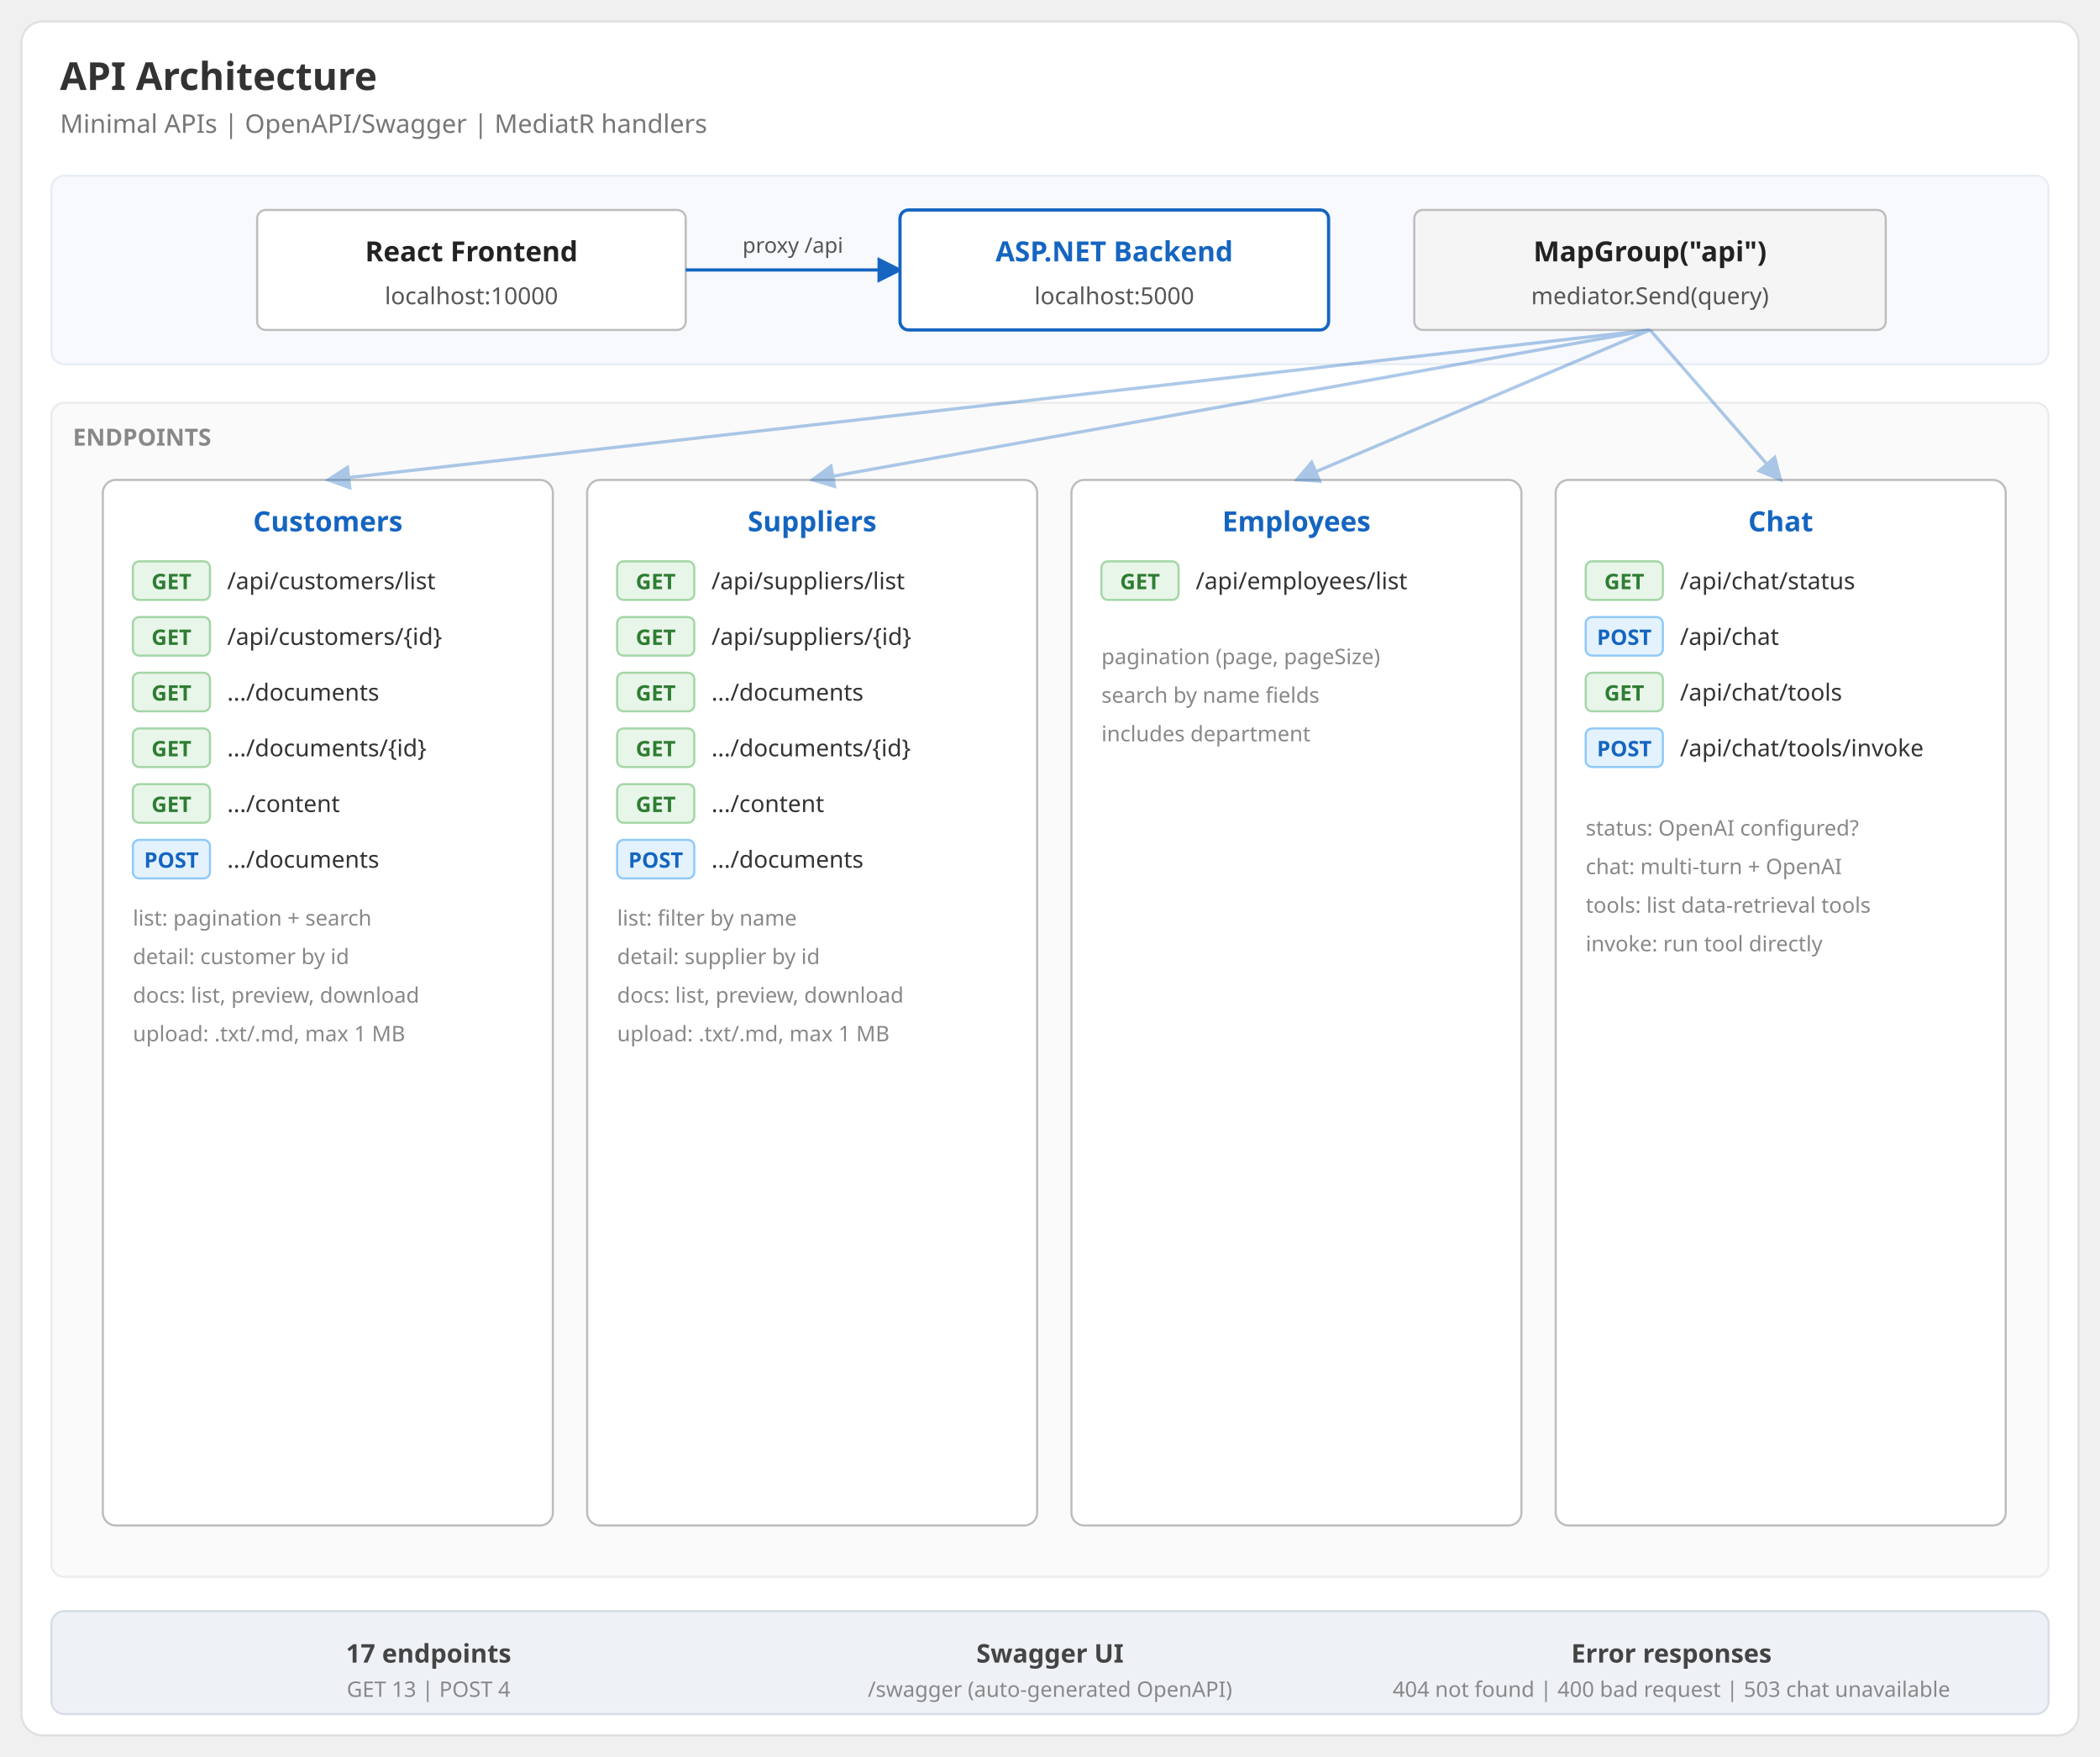
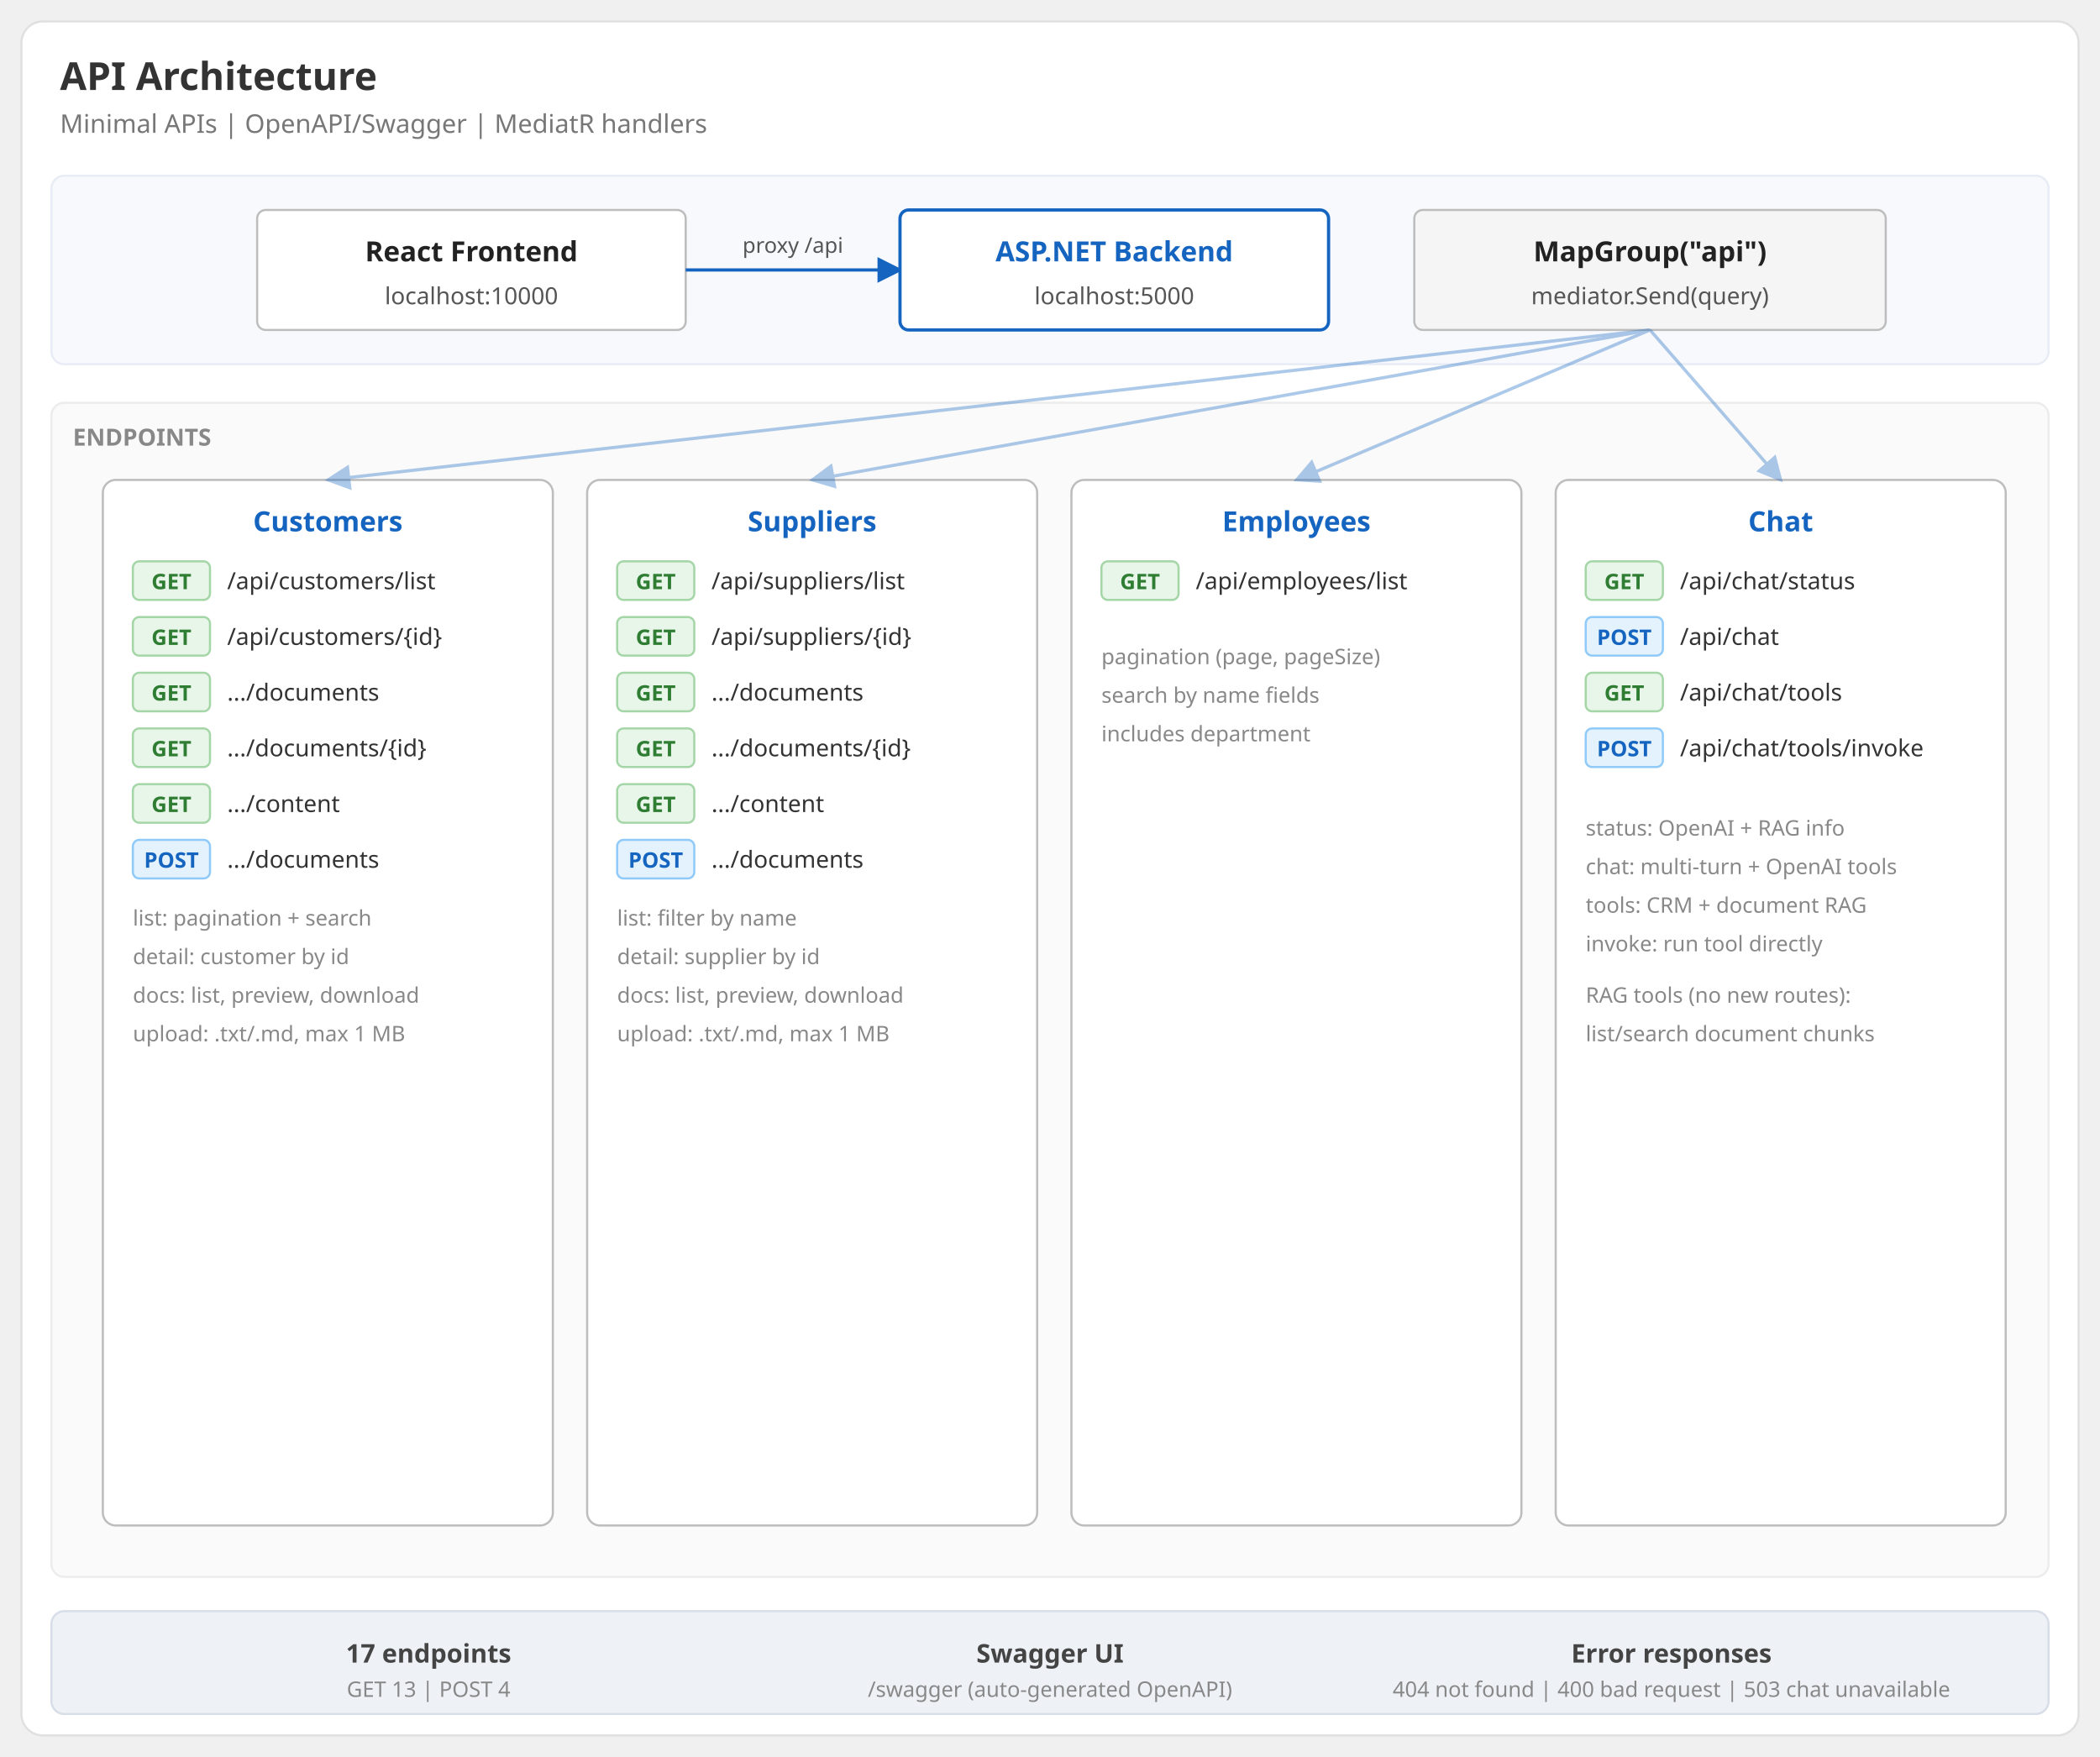
<svg xmlns="http://www.w3.org/2000/svg" viewBox="0 0 980 820" role="img" aria-labelledby="api-arch-title api-arch-desc">
  <defs>
    <marker id="api-arrow" markerWidth="8" markerHeight="8" refX="7" refY="4" orient="auto">
      <path d="M0,0 L8,4 L0,8 Z" fill="#1565c0" />
    </marker>
  </defs>
  <rect x="10" y="10" width="960" height="800" rx="10" fill="#ffffff" stroke="#e0e0e0" />
  <text x="28" y="42" font-family="Segoe UI, system-ui, sans-serif" font-size="18" font-weight="600" fill="#333333">API Architecture</text>
  <text x="28" y="62" font-family="Segoe UI, system-ui, sans-serif" font-size="12" fill="#777777">Minimal APIs | OpenAPI/Swagger | MediatR handlers</text>
  <rect x="24" y="82" width="932" height="88" rx="6" fill="#f7f9fc" stroke="#e8edf5" />
  <g font-family="Segoe UI, system-ui, sans-serif" text-anchor="middle">
    <rect x="120" y="98" width="200" height="56" rx="4" fill="#ffffff" stroke="#bdbdbd" />
    <text x="220" y="122" font-size="13" font-weight="600" fill="#222222">React Frontend</text>
    <text x="220" y="142" font-size="11" fill="#555555">localhost:10000</text>
    <line x1="320" y1="126" x2="420" y2="126" stroke="#1565c0" stroke-width="1.5" marker-end="url(#api-arrow)" />
    <text x="370" y="118" font-size="10" fill="#555555" text-anchor="middle">proxy /api</text>
    <rect x="420" y="98" width="200" height="56" rx="4" fill="#ffffff" stroke="#1565c0" stroke-width="1.5" />
    <text x="520" y="122" font-size="13" font-weight="600" fill="#1565c0">ASP.NET Backend</text>
    <text x="520" y="142" font-size="11" fill="#555555">localhost:5000</text>
    <rect x="660" y="98" width="220" height="56" rx="4" fill="#f5f5f5" stroke="#bdbdbd" />
    <text x="770" y="122" font-size="13" font-weight="600" fill="#222222">MapGroup("api")</text>
    <text x="770" y="142" font-size="11" fill="#555555">mediator.Send(query)</text>
  </g>
  <rect x="24" y="188" width="932" height="548" rx="6" fill="#fafafa" stroke="#ececec" />
  <text x="34" y="208" font-family="Segoe UI, system-ui, sans-serif" font-size="11" font-weight="600" fill="#888888">ENDPOINTS</text>
  <g font-family="Segoe UI, system-ui, sans-serif" font-size="11" fill="#222222">
    <rect x="48" y="224" width="210" height="488" rx="6" fill="#ffffff" stroke="#bdbdbd" />
    <text x="153" y="248" font-size="13" font-weight="600" text-anchor="middle" fill="#1565c0">Customers</text>
    <rect x="62" y="262" width="36" height="18" rx="3" fill="#e8f5e9" stroke="#a5d6a7" />
    <text x="80" y="275" font-size="10" font-weight="600" fill="#2e7d32" text-anchor="middle">GET</text>
    <text x="106" y="275" fill="#333333">/api/customers/list</text>
    <rect x="62" y="288" width="36" height="18" rx="3" fill="#e8f5e9" stroke="#a5d6a7" />
    <text x="80" y="301" font-size="10" font-weight="600" fill="#2e7d32" text-anchor="middle">GET</text>
    <text x="106" y="301" fill="#333333">/api/customers/{id}</text>
    <rect x="62" y="314" width="36" height="18" rx="3" fill="#e8f5e9" stroke="#a5d6a7" />
    <text x="80" y="327" font-size="10" font-weight="600" fill="#2e7d32" text-anchor="middle">GET</text>
    <text x="106" y="327" fill="#333333">.../documents</text>
    <rect x="62" y="340" width="36" height="18" rx="3" fill="#e8f5e9" stroke="#a5d6a7" />
    <text x="80" y="353" font-size="10" font-weight="600" fill="#2e7d32" text-anchor="middle">GET</text>
    <text x="106" y="353" fill="#333333">.../documents/{id}</text>
    <rect x="62" y="366" width="36" height="18" rx="3" fill="#e8f5e9" stroke="#a5d6a7" />
    <text x="80" y="379" font-size="10" font-weight="600" fill="#2e7d32" text-anchor="middle">GET</text>
    <text x="106" y="379" fill="#333333">.../content</text>
    <rect x="62" y="392" width="36" height="18" rx="3" fill="#e3f2fd" stroke="#90caf9" />
    <text x="80" y="405" font-size="10" font-weight="600" fill="#1565c0" text-anchor="middle">POST</text>
    <text x="106" y="405" fill="#333333">.../documents</text>
    <text x="62" y="432" font-size="10" fill="#888888">list: pagination + search</text>
    <text x="62" y="450" font-size="10" fill="#888888">detail: customer by id</text>
    <text x="62" y="468" font-size="10" fill="#888888">docs: list, preview, download</text>
    <text x="62" y="486" font-size="10" fill="#888888">upload: .txt/.md, max 1 MB</text>
  </g>
  <g font-family="Segoe UI, system-ui, sans-serif" font-size="11" fill="#222222">
    <rect x="274" y="224" width="210" height="488" rx="6" fill="#ffffff" stroke="#bdbdbd" />
    <text x="379" y="248" font-size="13" font-weight="600" text-anchor="middle" fill="#1565c0">Suppliers</text>
    <rect x="288" y="262" width="36" height="18" rx="3" fill="#e8f5e9" stroke="#a5d6a7" />
    <text x="306" y="275" font-size="10" font-weight="600" fill="#2e7d32" text-anchor="middle">GET</text>
    <text x="332" y="275" fill="#333333">/api/suppliers/list</text>
    <rect x="288" y="288" width="36" height="18" rx="3" fill="#e8f5e9" stroke="#a5d6a7" />
    <text x="306" y="301" font-size="10" font-weight="600" fill="#2e7d32" text-anchor="middle">GET</text>
    <text x="332" y="301" fill="#333333">/api/suppliers/{id}</text>
    <rect x="288" y="314" width="36" height="18" rx="3" fill="#e8f5e9" stroke="#a5d6a7" />
    <text x="306" y="327" font-size="10" font-weight="600" fill="#2e7d32" text-anchor="middle">GET</text>
    <text x="332" y="327" fill="#333333">.../documents</text>
    <rect x="288" y="340" width="36" height="18" rx="3" fill="#e8f5e9" stroke="#a5d6a7" />
    <text x="306" y="353" font-size="10" font-weight="600" fill="#2e7d32" text-anchor="middle">GET</text>
    <text x="332" y="353" fill="#333333">.../documents/{id}</text>
    <rect x="288" y="366" width="36" height="18" rx="3" fill="#e8f5e9" stroke="#a5d6a7" />
    <text x="306" y="379" font-size="10" font-weight="600" fill="#2e7d32" text-anchor="middle">GET</text>
    <text x="332" y="379" fill="#333333">.../content</text>
    <rect x="288" y="392" width="36" height="18" rx="3" fill="#e3f2fd" stroke="#90caf9" />
    <text x="306" y="405" font-size="10" font-weight="600" fill="#1565c0" text-anchor="middle">POST</text>
    <text x="332" y="405" fill="#333333">.../documents</text>
    <text x="288" y="432" font-size="10" fill="#888888">list: filter by name</text>
    <text x="288" y="450" font-size="10" fill="#888888">detail: supplier by id</text>
    <text x="288" y="468" font-size="10" fill="#888888">docs: list, preview, download</text>
    <text x="288" y="486" font-size="10" fill="#888888">upload: .txt/.md, max 1 MB</text>
  </g>
  <g font-family="Segoe UI, system-ui, sans-serif" font-size="11" fill="#222222">
    <rect x="500" y="224" width="210" height="488" rx="6" fill="#ffffff" stroke="#bdbdbd" />
    <text x="605" y="248" font-size="13" font-weight="600" text-anchor="middle" fill="#1565c0">Employees</text>
    <rect x="514" y="262" width="36" height="18" rx="3" fill="#e8f5e9" stroke="#a5d6a7" />
    <text x="532" y="275" font-size="10" font-weight="600" fill="#2e7d32" text-anchor="middle">GET</text>
    <text x="558" y="275" fill="#333333">/api/employees/list</text>
    <text x="514" y="310" font-size="10" fill="#888888">pagination (page, pageSize)</text>
    <text x="514" y="328" font-size="10" fill="#888888">search by name fields</text>
    <text x="514" y="346" font-size="10" fill="#888888">includes department</text>
  </g>
  <g font-family="Segoe UI, system-ui, sans-serif" font-size="11" fill="#222222">
    <rect x="726" y="224" width="210" height="488" rx="6" fill="#ffffff" stroke="#bdbdbd" />
    <text x="831" y="248" font-size="13" font-weight="600" text-anchor="middle" fill="#1565c0">Chat</text>
    <rect x="740" y="262" width="36" height="18" rx="3" fill="#e8f5e9" stroke="#a5d6a7" />
    <text x="758" y="275" font-size="10" font-weight="600" fill="#2e7d32" text-anchor="middle">GET</text>
    <text x="784" y="275" fill="#333333">/api/chat/status</text>
    <rect x="740" y="288" width="36" height="18" rx="3" fill="#e3f2fd" stroke="#90caf9" />
    <text x="758" y="301" font-size="10" font-weight="600" fill="#1565c0" text-anchor="middle">POST</text>
    <text x="784" y="301" fill="#333333">/api/chat</text>
    <rect x="740" y="314" width="36" height="18" rx="3" fill="#e8f5e9" stroke="#a5d6a7" />
    <text x="758" y="327" font-size="10" font-weight="600" fill="#2e7d32" text-anchor="middle">GET</text>
    <text x="784" y="327" fill="#333333">/api/chat/tools</text>
    <rect x="740" y="340" width="36" height="18" rx="3" fill="#e3f2fd" stroke="#90caf9" />
    <text x="758" y="353" font-size="10" font-weight="600" fill="#1565c0" text-anchor="middle">POST</text>
    <text x="784" y="353" fill="#333333">/api/chat/tools/invoke</text>
-     <text x="740" y="390" font-size="10" fill="#888888">status: OpenAI configured?</text>
-     <text x="740" y="408" font-size="10" fill="#888888">chat: multi-turn + OpenAI</text>
-     <text x="740" y="426" font-size="10" fill="#888888">tools: list data-retrieval tools</text>
+     <text x="740" y="390" font-size="10" fill="#888888">status: OpenAI + RAG info</text>
+     <text x="740" y="408" font-size="10" fill="#888888">chat: multi-turn + OpenAI tools</text>
+     <text x="740" y="426" font-size="10" fill="#888888">tools: CRM + document RAG</text>
    <text x="740" y="444" font-size="10" fill="#888888">invoke: run tool directly</text>
+     <text x="740" y="468" font-size="10" fill="#888888">RAG tools (no new routes):</text>
+     <text x="740" y="486" font-size="10" fill="#888888">list/search document chunks</text>
  </g>
  <g stroke="#1565c0" stroke-width="1.5" fill="none" opacity="0.35">
    <line x1="770" y1="154" x2="153" y2="224" marker-end="url(#api-arrow)" />
    <line x1="770" y1="154" x2="379" y2="224" marker-end="url(#api-arrow)" />
    <line x1="770" y1="154" x2="605" y2="224" marker-end="url(#api-arrow)" />
    <line x1="770" y1="154" x2="831" y2="224" marker-end="url(#api-arrow)" />
  </g>
  <rect x="24" y="752" width="932" height="48" rx="6" fill="#eef2f7" stroke="#d8dee8" />
  <g font-family="Segoe UI, system-ui, sans-serif" font-size="12" fill="#444444" text-anchor="middle">
    <text x="200" y="776" font-weight="600">17 endpoints</text>
    <text x="200" y="792" font-size="10" fill="#888888">GET 13 | POST 4</text>
    <text x="490" y="776" font-weight="600">Swagger UI</text>
    <text x="490" y="792" font-size="10" fill="#888888">/swagger (auto-generated OpenAPI)</text>
    <text x="780" y="776" font-weight="600">Error responses</text>
    <text x="780" y="792" font-size="10" fill="#888888">404 not found | 400 bad request | 503 chat unavailable</text>
  </g>
</svg>
